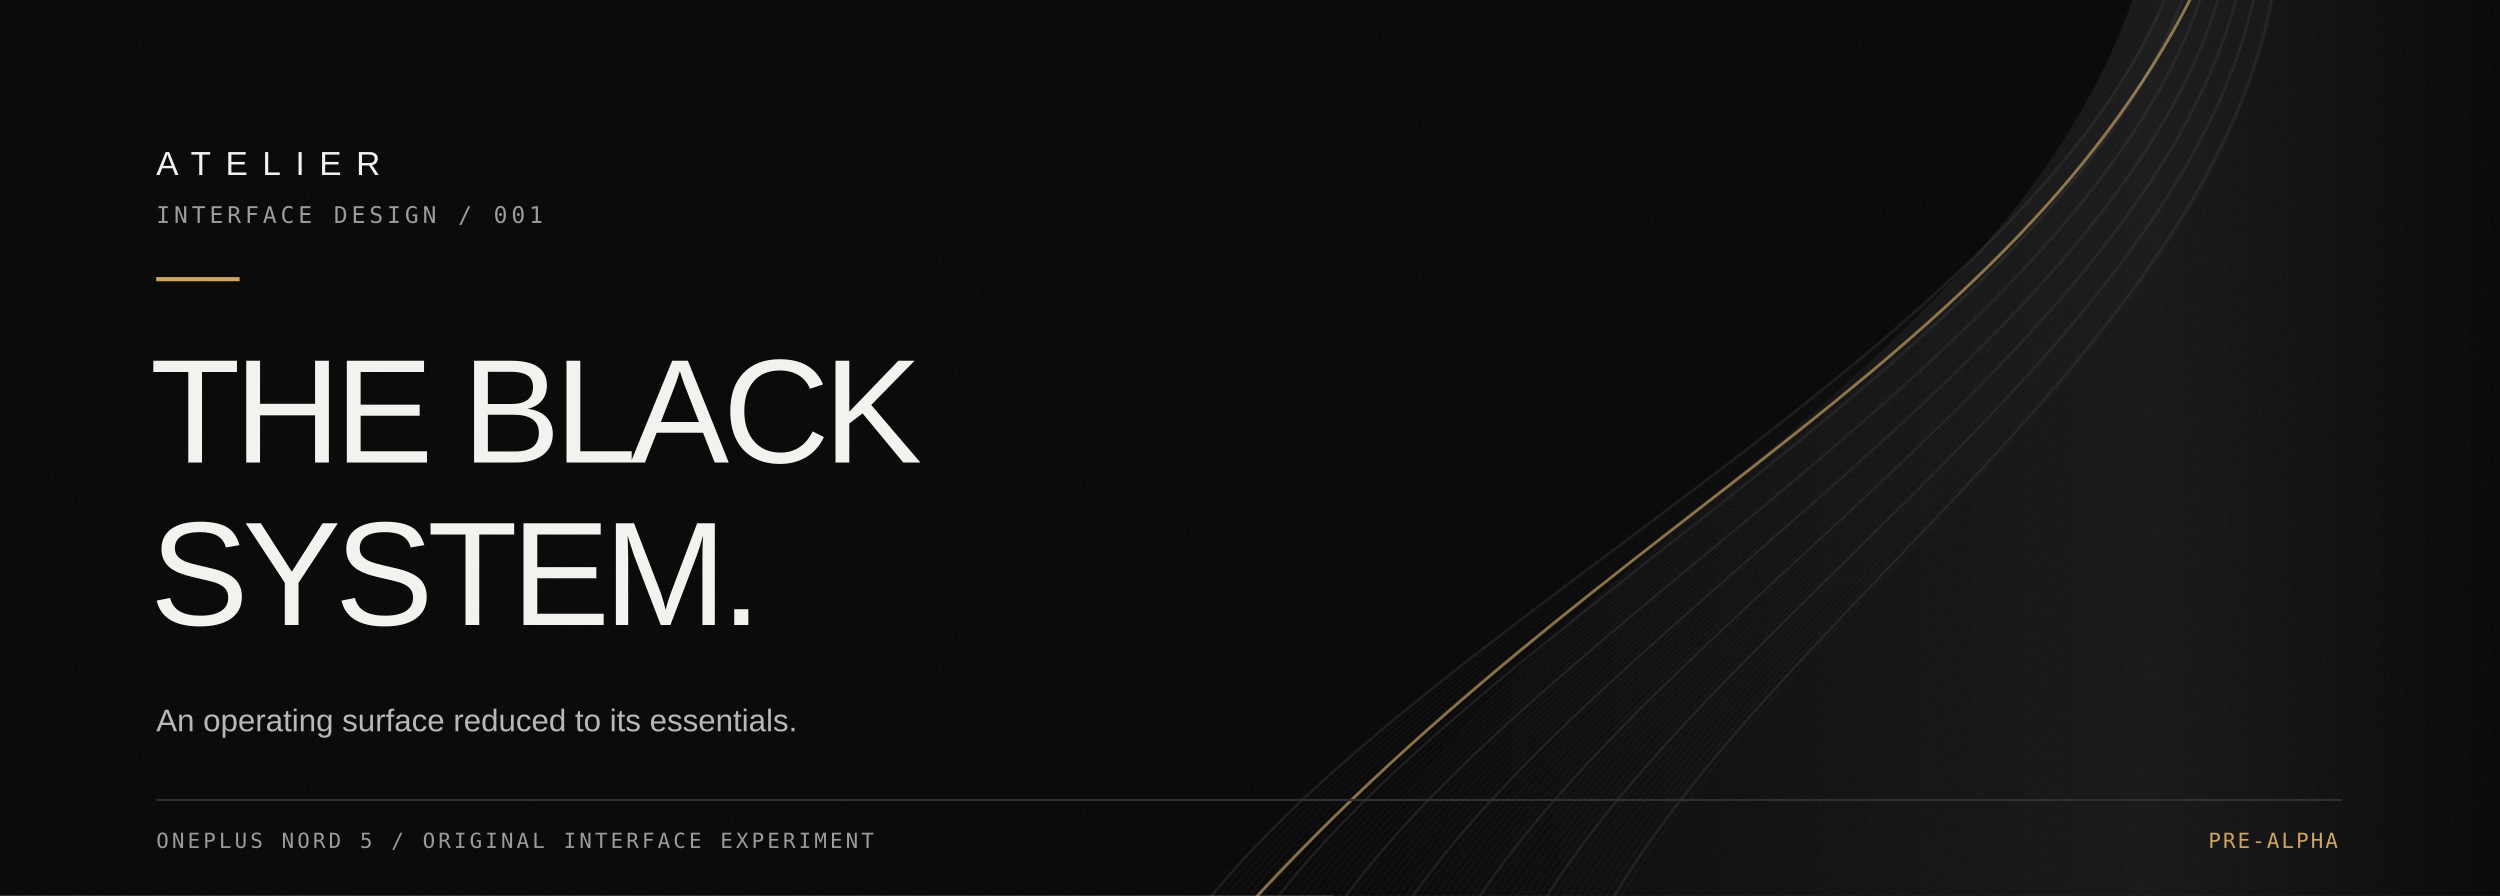
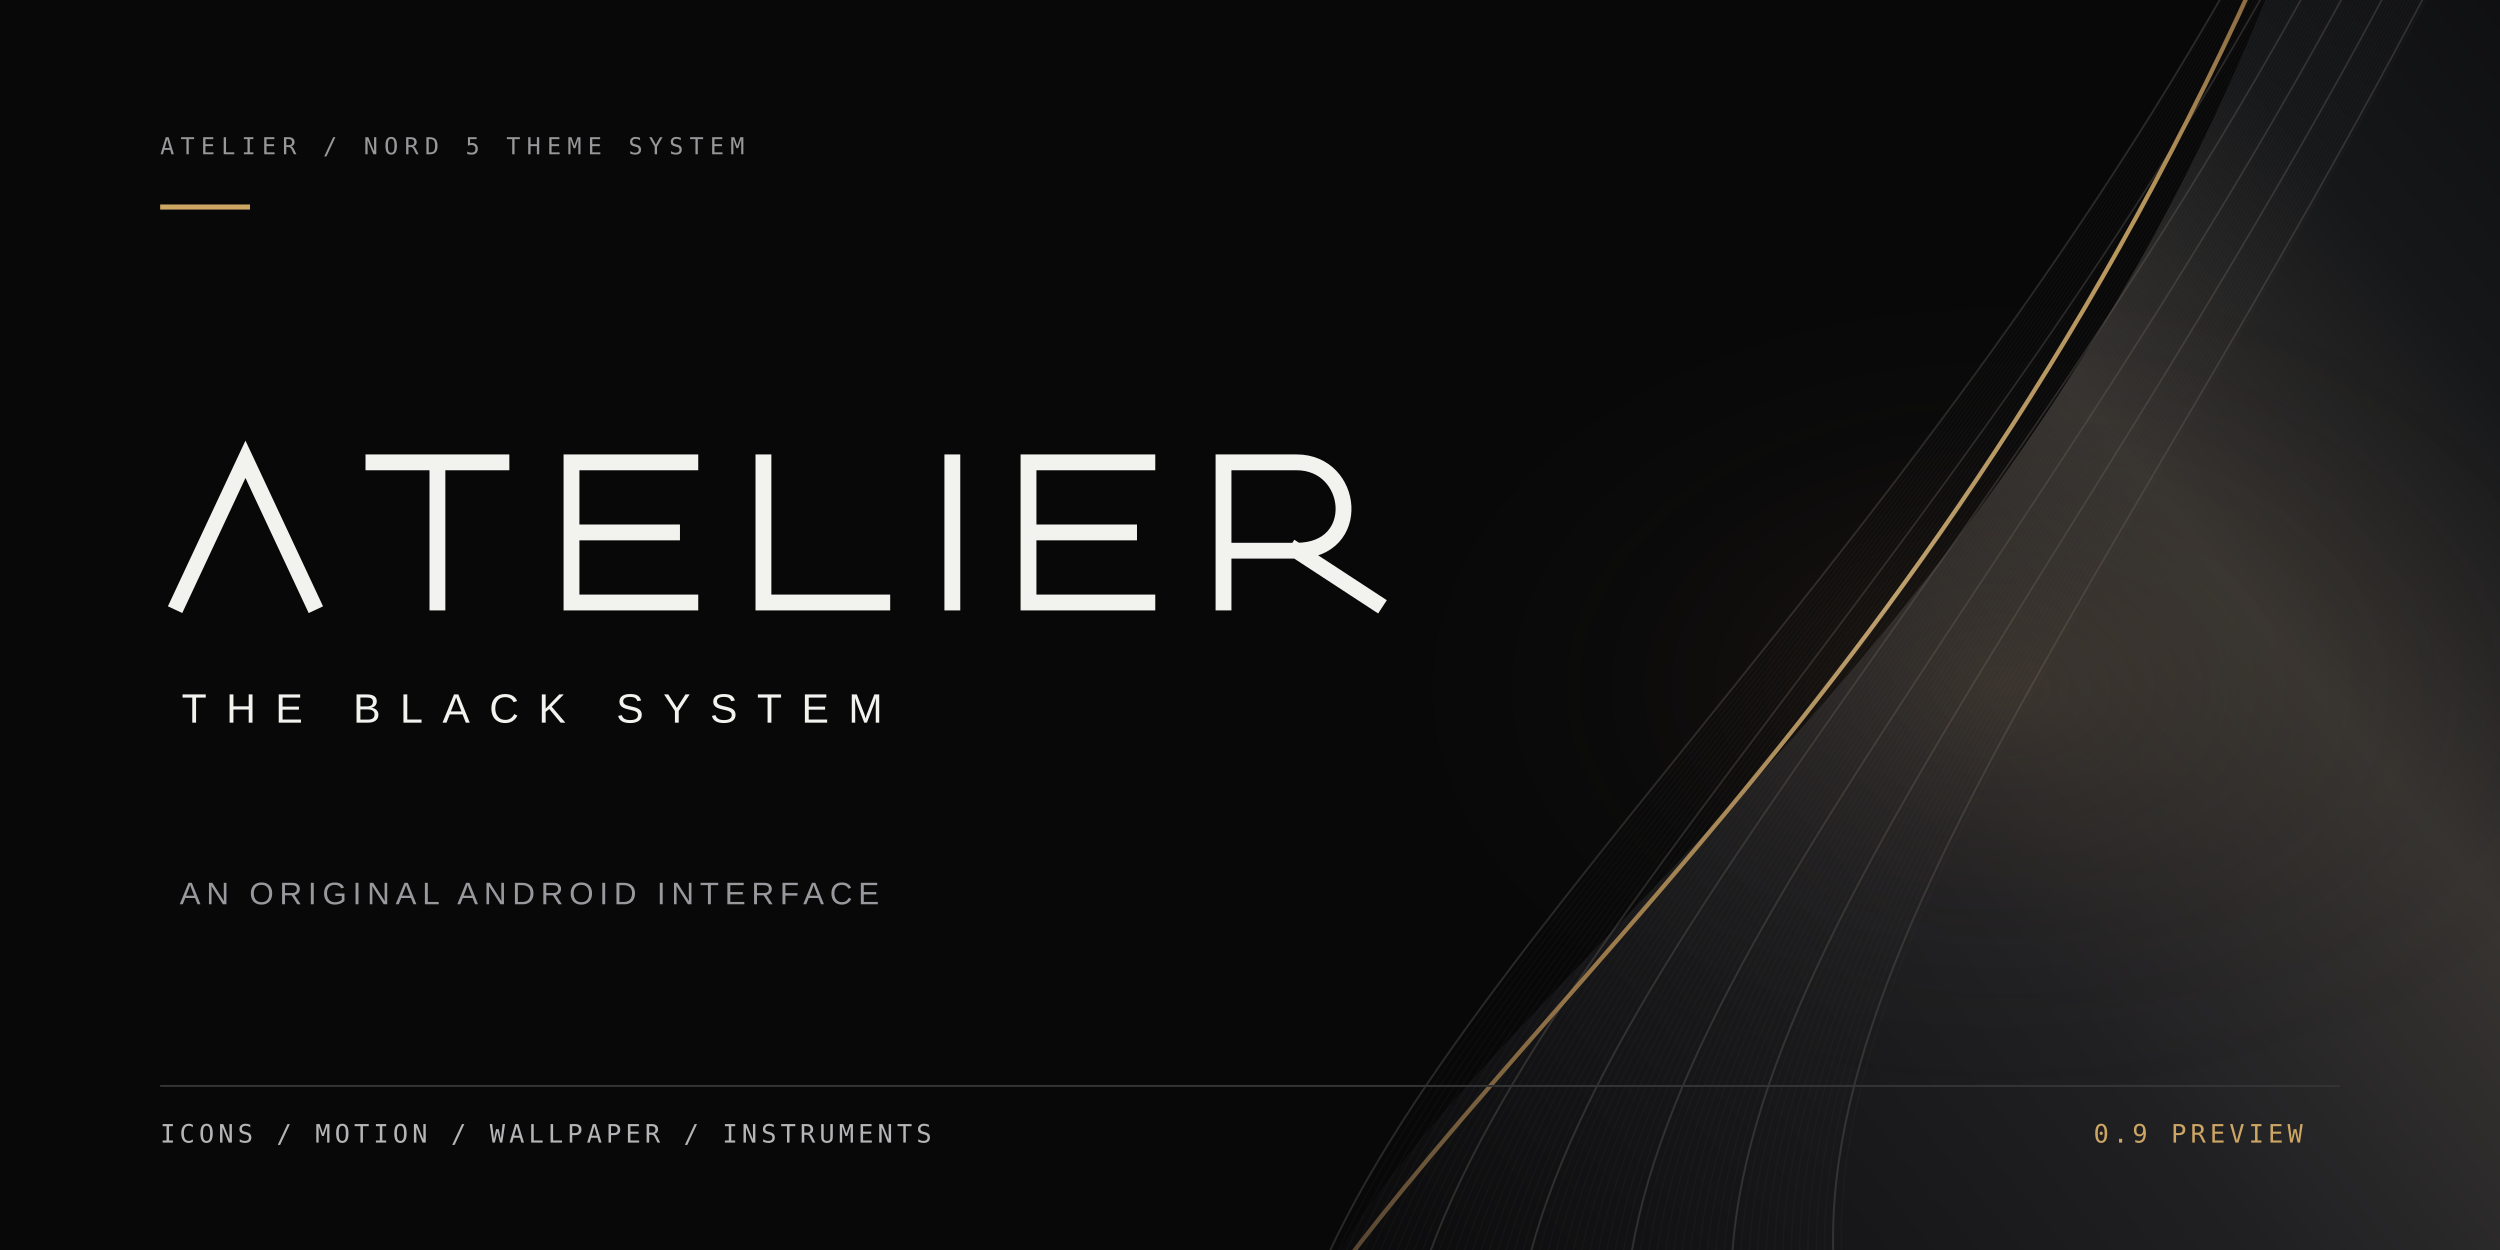
- <svg xmlns="http://www.w3.org/2000/svg" width="1200" height="430" viewBox="0 0 1200 430" role="img" aria-labelledby="title desc">
+ <svg xmlns="http://www.w3.org/2000/svg" width="1280" height="640" viewBox="0 0 1280 640" role="img" aria-label="ATELIER public GitHub repository cover, deep black with an amber-lit satin fold">
  <defs>
-     <filter id="grain">
-       <feTurbulence type="fractalNoise" baseFrequency=".62" numOctaves="3" stitchTiles="stitch" />
-       <feColorMatrix type="saturate" values="0" />
-     </filter>
-     <linearGradient id="fold" x1="0" x2="1">
+     <linearGradient id="fabric" x1="0" y1="1" x2="1" y2="0">
      <stop offset="0" stop-color="#080809" />
-       <stop offset=".7" stop-color="#181819" />
+       <stop offset=".40" stop-color="#202023" />
+       <stop offset=".59" stop-color="#373431" />
+       <stop offset=".75" stop-color="#161719" />
      <stop offset="1" stop-color="#080809" />
    </linearGradient>
+     <linearGradient id="brassLine" x1="0" y1="0" x2="1" y2="0">
+       <stop offset="0" stop-color="#4E4030" />
+       <stop offset=".3" stop-color="#B18A52" />
+       <stop offset=".56" stop-color="#E0BE81" />
+       <stop offset=".8" stop-color="#CDA664" />
+       <stop offset="1" stop-color="#6A4B2E" />
+     </linearGradient>
+     <radialGradient id="softFalloff">
+       <stop stop-color="#92714C" stop-opacity=".17" />
+       <stop offset="1" stop-color="#080809" stop-opacity="0" />
+     </radialGradient>
  </defs>
-   <rect width="1200" height="430" fill="#080809" />
-   <path d="M 640 430 C 750 250 975 175 1030 -20 L 1200 0 V430Z" fill="url(#fold)" />
-   <g>
-     <path d="M 570.0 445 C 680.0 293 1010.0 150 1050.0 -35" fill="none" stroke="#55565B" stroke-opacity="0.25" stroke-width="1.3" />
-     <path d="M 573.6 445 C 683.1 293 1011.5 150 1050.8 -35" fill="none" stroke="#55565B" stroke-opacity="0.09" stroke-width="0.65" />
-     <path d="M 577.3 445 C 686.2 293 1012.9 150 1051.6 -35" fill="none" stroke="#55565B" stroke-opacity="0.09" stroke-width="0.65" />
-     <path d="M 580.9 445 C 689.3 293 1014.4 150 1052.5 -35" fill="none" stroke="#55565B" stroke-opacity="0.09" stroke-width="0.65" />
-     <path d="M 584.5 445 C 692.4 293 1015.8 150 1053.3 -35" fill="none" stroke="#55565B" stroke-opacity="0.09" stroke-width="0.65" />
-     <path d="M 588.2 445 C 695.5 293 1017.3 150 1054.1 -35" fill="none" stroke="#55565B" stroke-opacity="0.09" stroke-width="0.65" />
-     <path d="M 591.8 445 C 698.5 293 1018.7 150 1054.9 -35" fill="none" stroke="#55565B" stroke-opacity="0.09" stroke-width="0.65" />
-     <path d="M 595.5 445 C 701.6 293 1020.2 150 1055.7 -35" fill="none" stroke="#55565B" stroke-opacity="0.09" stroke-width="0.65" />
-     <path d="M 599.1 445 C 704.7 293 1021.6 150 1056.5 -35" fill="none" stroke="#55565B" stroke-opacity="0.09" stroke-width="0.65" />
-     <path d="M 602.7 445 C 707.8 293 1023.1 150 1057.4 -35" fill="none" stroke="#55565B" stroke-opacity="0.25" stroke-width="1.3" />
-     <path d="M 606.4 445 C 710.9 293 1024.5 150 1058.2 -35" fill="none" stroke="#55565B" stroke-opacity="0.09" stroke-width="0.65" />
-     <path d="M 610.0 445 C 714.0 293 1026.0 150 1059.0 -35" fill="none" stroke="#55565B" stroke-opacity="0.09" stroke-width="0.65" />
-     <path d="M 613.6 445 C 717.1 293 1027.5 150 1059.8 -35" fill="none" stroke="#55565B" stroke-opacity="0.09" stroke-width="0.65" />
-     <path d="M 617.3 445 C 720.2 293 1028.9 150 1060.6 -35" fill="none" stroke="#55565B" stroke-opacity="0.09" stroke-width="0.65" />
-     <path d="M 620.9 445 C 723.3 293 1030.4 150 1061.5 -35" fill="none" stroke="#55565B" stroke-opacity="0.09" stroke-width="0.65" />
-     <path d="M 624.5 445 C 726.4 293 1031.8 150 1062.3 -35" fill="none" stroke="#55565B" stroke-opacity="0.09" stroke-width="0.65" />
-     <path d="M 628.2 445 C 729.5 293 1033.3 150 1063.1 -35" fill="none" stroke="#55565B" stroke-opacity="0.09" stroke-width="0.65" />
-     <path d="M 631.8 445 C 732.5 293 1034.7 150 1063.9 -35" fill="none" stroke="#55565B" stroke-opacity="0.09" stroke-width="0.65" />
-     <path d="M 635.5 445 C 735.6 293 1036.2 150 1064.7 -35" fill="none" stroke="#55565B" stroke-opacity="0.25" stroke-width="1.3" />
-     <path d="M 639.1 445 C 738.7 293 1037.6 150 1065.5 -35" fill="none" stroke="#55565B" stroke-opacity="0.09" stroke-width="0.65" />
-     <path d="M 642.7 445 C 741.8 293 1039.1 150 1066.4 -35" fill="none" stroke="#55565B" stroke-opacity="0.09" stroke-width="0.65" />
-     <path d="M 646.4 445 C 744.9 293 1040.5 150 1067.2 -35" fill="none" stroke="#55565B" stroke-opacity="0.09" stroke-width="0.65" />
-     <path d="M 650.0 445 C 748.0 293 1042.0 150 1068.0 -35" fill="none" stroke="#55565B" stroke-opacity="0.09" stroke-width="0.65" />
-     <path d="M 653.6 445 C 751.1 293 1043.5 150 1068.8 -35" fill="none" stroke="#55565B" stroke-opacity="0.09" stroke-width="0.65" />
-     <path d="M 657.3 445 C 754.2 293 1044.9 150 1069.6 -35" fill="none" stroke="#55565B" stroke-opacity="0.09" stroke-width="0.65" />
-     <path d="M 660.9 445 C 757.3 293 1046.4 150 1070.5 -35" fill="none" stroke="#55565B" stroke-opacity="0.09" stroke-width="0.65" />
-     <path d="M 664.5 445 C 760.4 293 1047.8 150 1071.3 -35" fill="none" stroke="#55565B" stroke-opacity="0.09" stroke-width="0.65" />
-     <path d="M 668.2 445 C 763.5 293 1049.3 150 1072.1 -35" fill="none" stroke="#55565B" stroke-opacity="0.25" stroke-width="1.3" />
-     <path d="M 671.8 445 C 766.5 293 1050.7 150 1072.9 -35" fill="none" stroke="#55565B" stroke-opacity="0.09" stroke-width="0.65" />
-     <path d="M 675.5 445 C 769.6 293 1052.2 150 1073.7 -35" fill="none" stroke="#55565B" stroke-opacity="0.09" stroke-width="0.65" />
-     <path d="M 679.1 445 C 772.7 293 1053.6 150 1074.5 -35" fill="none" stroke="#55565B" stroke-opacity="0.09" stroke-width="0.65" />
-     <path d="M 682.7 445 C 775.8 293 1055.1 150 1075.4 -35" fill="none" stroke="#55565B" stroke-opacity="0.09" stroke-width="0.65" />
-     <path d="M 686.4 445 C 778.9 293 1056.5 150 1076.2 -35" fill="none" stroke="#55565B" stroke-opacity="0.09" stroke-width="0.65" />
-     <path d="M 690.0 445 C 782.0 293 1058.0 150 1077.0 -35" fill="none" stroke="#55565B" stroke-opacity="0.09" stroke-width="0.65" />
-     <path d="M 693.6 445 C 785.1 293 1059.5 150 1077.8 -35" fill="none" stroke="#55565B" stroke-opacity="0.09" stroke-width="0.65" />
-     <path d="M 697.3 445 C 788.2 293 1060.9 150 1078.6 -35" fill="none" stroke="#55565B" stroke-opacity="0.09" stroke-width="0.65" />
-     <path d="M 700.9 445 C 791.3 293 1062.4 150 1079.5 -35" fill="none" stroke="#55565B" stroke-opacity="0.25" stroke-width="1.3" />
-     <path d="M 704.5 445 C 794.4 293 1063.8 150 1080.3 -35" fill="none" stroke="#55565B" stroke-opacity="0.09" stroke-width="0.65" />
-     <path d="M 708.2 445 C 797.5 293 1065.3 150 1081.1 -35" fill="none" stroke="#55565B" stroke-opacity="0.09" stroke-width="0.65" />
-     <path d="M 711.8 445 C 800.5 293 1066.7 150 1081.9 -35" fill="none" stroke="#55565B" stroke-opacity="0.09" stroke-width="0.65" />
-     <path d="M 715.5 445 C 803.6 293 1068.2 150 1082.7 -35" fill="none" stroke="#55565B" stroke-opacity="0.09" stroke-width="0.65" />
-     <path d="M 719.1 445 C 806.7 293 1069.6 150 1083.5 -35" fill="none" stroke="#55565B" stroke-opacity="0.09" stroke-width="0.65" />
-     <path d="M 722.7 445 C 809.8 293 1071.1 150 1084.4 -35" fill="none" stroke="#55565B" stroke-opacity="0.09" stroke-width="0.65" />
-     <path d="M 726.4 445 C 812.9 293 1072.5 150 1085.2 -35" fill="none" stroke="#55565B" stroke-opacity="0.09" stroke-width="0.65" />
-     <path d="M 730.0 445 C 816.0 293 1074.0 150 1086.0 -35" fill="none" stroke="#55565B" stroke-opacity="0.09" stroke-width="0.65" />
-     <path d="M 733.6 445 C 819.1 293 1075.5 150 1086.8 -35" fill="none" stroke="#55565B" stroke-opacity="0.25" stroke-width="1.3" />
-     <path d="M 737.3 445 C 822.2 293 1076.9 150 1087.6 -35" fill="none" stroke="#55565B" stroke-opacity="0.09" stroke-width="0.65" />
-     <path d="M 740.9 445 C 825.3 293 1078.4 150 1088.5 -35" fill="none" stroke="#55565B" stroke-opacity="0.09" stroke-width="0.65" />
-     <path d="M 744.5 445 C 828.4 293 1079.8 150 1089.3 -35" fill="none" stroke="#55565B" stroke-opacity="0.09" stroke-width="0.65" />
-     <path d="M 748.2 445 C 831.5 293 1081.3 150 1090.1 -35" fill="none" stroke="#55565B" stroke-opacity="0.09" stroke-width="0.65" />
-     <path d="M 751.8 445 C 834.5 293 1082.7 150 1090.9 -35" fill="none" stroke="#55565B" stroke-opacity="0.09" stroke-width="0.65" />
-     <path d="M 755.5 445 C 837.6 293 1084.2 150 1091.7 -35" fill="none" stroke="#55565B" stroke-opacity="0.09" stroke-width="0.65" />
-     <path d="M 759.1 445 C 840.7 293 1085.6 150 1092.5 -35" fill="none" stroke="#55565B" stroke-opacity="0.09" stroke-width="0.65" />
-     <path d="M 762.7 445 C 843.8 293 1087.1 150 1093.4 -35" fill="none" stroke="#55565B" stroke-opacity="0.09" stroke-width="0.65" />
-     <path d="M 766.4 445 C 846.9 293 1088.5 150 1094.2 -35" fill="none" stroke="#55565B" stroke-opacity="0.25" stroke-width="1.3" />
-     <path d="M 770.0 445 C 850.0 293 1090.0 150 1095.0 -35" fill="none" stroke="#55565B" stroke-opacity="0.09" stroke-width="0.65" />
+   <rect width="1280" height="640" fill="#080809" />
+   <g opacity="1">
+     <path d="M665.6 678.4 C742.4 499.2 1075.2 332.8 1203.2 -128 L1356.8 -38.4 V704Z" fill="url(#fabric)" />
+     <path d="M665.6 678.4 C729.6 486.4 1024.0 256.0 1203.2 -128.0" fill="none" stroke="#6D6861" opacity="0.34" stroke-width="1" />
+     <path d="M670.2 678.4 C732.5 486.4 1025.7 256.0 1204.9 -128.0" fill="none" stroke="#4B4948" opacity="0.1" stroke-width="0.62" />
+     <path d="M674.8 678.4 C735.5 486.4 1027.4 256.0 1206.6 -128.0" fill="none" stroke="#4B4948" opacity="0.1" stroke-width="0.62" />
+     <path d="M679.4 678.4 C738.4 486.4 1029.0 256.0 1208.2 -128.0" fill="none" stroke="#4B4948" opacity="0.1" stroke-width="0.62" />
+     <path d="M684.1 678.4 C741.4 486.4 1030.7 256.0 1209.9 -128.0" fill="none" stroke="#4B4948" opacity="0.1" stroke-width="0.62" />
+     <path d="M688.7 678.4 C744.3 486.4 1032.4 256.0 1211.6 -128.0" fill="none" stroke="#4B4948" opacity="0.1" stroke-width="0.62" />
+     <path d="M693.3 678.4 C747.2 486.4 1034.1 256.0 1213.3 -128.0" fill="none" stroke="#4B4948" opacity="0.1" stroke-width="0.62" />
+     <path d="M697.9 678.4 C750.2 486.4 1035.8 256.0 1215.0 -128.0" fill="none" stroke="#4B4948" opacity="0.1" stroke-width="0.62" />
+     <path d="M702.5 678.4 C753.1 486.4 1037.4 256.0 1216.6 -128.0" fill="none" stroke="#4B4948" opacity="0.1" stroke-width="0.62" />
+     <path d="M707.1 678.4 C756.0 486.4 1039.1 256.0 1218.3 -128.0" fill="none" stroke="#4B4948" opacity="0.1" stroke-width="0.62" />
+     <path d="M711.8 678.4 C759.0 486.4 1040.8 256.0 1220.0 -128.0" fill="none" stroke="#4B4948" opacity="0.1" stroke-width="0.62" />
+     <path d="M716.4 678.4 C761.9 486.4 1042.5 256.0 1221.7 -128.0" fill="none" stroke="#4B4948" opacity="0.1" stroke-width="0.62" />
+     <path d="M721.0 678.4 C764.9 486.4 1044.1 256.0 1223.3 -128.0" fill="none" stroke="#6D6861" opacity="0.34" stroke-width="1" />
+     <path d="M725.6 678.4 C767.8 486.4 1045.8 256.0 1225.0 -128.0" fill="none" stroke="#4B4948" opacity="0.1" stroke-width="0.62" />
+     <path d="M730.2 678.4 C770.7 486.4 1047.5 256.0 1226.7 -128.0" fill="none" stroke="#4B4948" opacity="0.1" stroke-width="0.62" />
+     <path d="M734.8 678.4 C773.7 486.4 1049.2 256.0 1228.4 -128.0" fill="none" stroke="#4B4948" opacity="0.1" stroke-width="0.62" />
+     <path d="M739.5 678.4 C776.6 486.4 1050.9 256.0 1230.1 -128.0" fill="none" stroke="#4B4948" opacity="0.1" stroke-width="0.62" />
+     <path d="M744.1 678.4 C779.5 486.4 1052.5 256.0 1231.7 -128.0" fill="none" stroke="#4B4948" opacity="0.1" stroke-width="0.62" />
+     <path d="M748.7 678.4 C782.5 486.4 1054.2 256.0 1233.4 -128.0" fill="none" stroke="#4B4948" opacity="0.1" stroke-width="0.62" />
+     <path d="M753.3 678.4 C785.4 486.4 1055.9 256.0 1235.1 -128.0" fill="none" stroke="#4B4948" opacity="0.1" stroke-width="0.62" />
+     <path d="M757.9 678.4 C788.4 486.4 1057.6 256.0 1236.8 -128.0" fill="none" stroke="#4B4948" opacity="0.1" stroke-width="0.62" />
+     <path d="M762.5 678.4 C791.3 486.4 1059.3 256.0 1238.5 -128.0" fill="none" stroke="#4B4948" opacity="0.1" stroke-width="0.62" />
+     <path d="M767.2 678.4 C794.2 486.4 1060.9 256.0 1240.1 -128.0" fill="none" stroke="#4B4948" opacity="0.1" stroke-width="0.62" />
+     <path d="M771.8 678.4 C797.2 486.4 1062.6 256.0 1241.8 -128.0" fill="none" stroke="#4B4948" opacity="0.1" stroke-width="0.62" />
+     <path d="M776.4 678.4 C800.1 486.4 1064.3 256.0 1243.5 -128.0" fill="none" stroke="#6D6861" opacity="0.34" stroke-width="1" />
+     <path d="M781.0 678.4 C803.0 486.4 1066.0 256.0 1245.2 -128.0" fill="none" stroke="#4B4948" opacity="0.1" stroke-width="0.62" />
+     <path d="M785.6 678.4 C806.0 486.4 1067.6 256.0 1246.8 -128.0" fill="none" stroke="#4B4948" opacity="0.1" stroke-width="0.62" />
+     <path d="M790.2 678.4 C808.9 486.4 1069.3 256.0 1248.5 -128.0" fill="none" stroke="#4B4948" opacity="0.1" stroke-width="0.62" />
+     <path d="M794.9 678.4 C811.9 486.4 1071.0 256.0 1250.2 -128.0" fill="none" stroke="#4B4948" opacity="0.1" stroke-width="0.62" />
+     <path d="M799.5 678.4 C814.8 486.4 1072.7 256.0 1251.9 -128.0" fill="none" stroke="#4B4948" opacity="0.1" stroke-width="0.62" />
+     <path d="M804.1 678.4 C817.7 486.4 1074.4 256.0 1253.6 -128.0" fill="none" stroke="#4B4948" opacity="0.1" stroke-width="0.62" />
+     <path d="M808.7 678.4 C820.7 486.4 1076.0 256.0 1255.2 -128.0" fill="none" stroke="#4B4948" opacity="0.1" stroke-width="0.62" />
+     <path d="M813.3 678.4 C823.6 486.4 1077.7 256.0 1256.9 -128.0" fill="none" stroke="#4B4948" opacity="0.1" stroke-width="0.62" />
+     <path d="M817.9 678.4 C826.5 486.4 1079.4 256.0 1258.6 -128.0" fill="none" stroke="#4B4948" opacity="0.1" stroke-width="0.62" />
+     <path d="M822.6 678.4 C829.5 486.4 1081.1 256.0 1260.3 -128.0" fill="none" stroke="#4B4948" opacity="0.1" stroke-width="0.62" />
+     <path d="M827.2 678.4 C832.4 486.4 1082.8 256.0 1262.0 -128.0" fill="none" stroke="#4B4948" opacity="0.1" stroke-width="0.62" />
+     <path d="M831.8 678.4 C835.4 486.4 1084.4 256.0 1263.6 -128.0" fill="none" stroke="#6D6861" opacity="0.34" stroke-width="1" />
+     <path d="M836.4 678.4 C838.3 486.4 1086.1 256.0 1265.3 -128.0" fill="none" stroke="#4B4948" opacity="0.1" stroke-width="0.62" />
+     <path d="M841.0 678.4 C841.2 486.4 1087.8 256.0 1267.0 -128.0" fill="none" stroke="#4B4948" opacity="0.1" stroke-width="0.62" />
+     <path d="M845.6 678.4 C844.2 486.4 1089.5 256.0 1268.7 -128.0" fill="none" stroke="#4B4948" opacity="0.1" stroke-width="0.62" />
+     <path d="M850.3 678.4 C847.1 486.4 1091.1 256.0 1270.3 -128.0" fill="none" stroke="#4B4948" opacity="0.1" stroke-width="0.62" />
+     <path d="M854.9 678.4 C850.0 486.4 1092.8 256.0 1272.0 -128.0" fill="none" stroke="#4B4948" opacity="0.1" stroke-width="0.62" />
+     <path d="M859.5 678.4 C853.0 486.4 1094.5 256.0 1273.7 -128.0" fill="none" stroke="#4B4948" opacity="0.1" stroke-width="0.62" />
+     <path d="M864.1 678.4 C855.9 486.4 1096.2 256.0 1275.4 -128.0" fill="none" stroke="#4B4948" opacity="0.1" stroke-width="0.62" />
+     <path d="M868.7 678.4 C858.9 486.4 1097.9 256.0 1277.1 -128.0" fill="none" stroke="#4B4948" opacity="0.1" stroke-width="0.62" />
+     <path d="M873.3 678.4 C861.8 486.4 1099.5 256.0 1278.7 -128.0" fill="none" stroke="#4B4948" opacity="0.1" stroke-width="0.62" />
+     <path d="M878.0 678.4 C864.7 486.4 1101.2 256.0 1280.4 -128.0" fill="none" stroke="#4B4948" opacity="0.1" stroke-width="0.62" />
+     <path d="M882.6 678.4 C867.7 486.4 1102.9 256.0 1282.1 -128.0" fill="none" stroke="#4B4948" opacity="0.1" stroke-width="0.62" />
+     <path d="M887.2 678.4 C870.6 486.4 1104.6 256.0 1283.8 -128.0" fill="none" stroke="#6D6861" opacity="0.34" stroke-width="1" />
+     <path d="M891.8 678.4 C873.5 486.4 1106.3 256.0 1285.5 -128.0" fill="none" stroke="#4B4948" opacity="0.1" stroke-width="0.62" />
+     <path d="M896.4 678.4 C876.5 486.4 1107.9 256.0 1287.1 -128.0" fill="none" stroke="#4B4948" opacity="0.1" stroke-width="0.62" />
+     <path d="M901.0 678.4 C879.4 486.4 1109.6 256.0 1288.8 -128.0" fill="none" stroke="#4B4948" opacity="0.1" stroke-width="0.62" />
+     <path d="M905.7 678.4 C882.4 486.4 1111.3 256.0 1290.5 -128.0" fill="none" stroke="#4B4948" opacity="0.1" stroke-width="0.62" />
+     <path d="M910.3 678.4 C885.3 486.4 1113.0 256.0 1292.2 -128.0" fill="none" stroke="#4B4948" opacity="0.1" stroke-width="0.62" />
+     <path d="M914.9 678.4 C888.2 486.4 1114.6 256.0 1293.8 -128.0" fill="none" stroke="#4B4948" opacity="0.1" stroke-width="0.62" />
+     <path d="M919.5 678.4 C891.2 486.4 1116.3 256.0 1295.5 -128.0" fill="none" stroke="#4B4948" opacity="0.1" stroke-width="0.62" />
+     <path d="M924.1 678.4 C894.1 486.4 1118.0 256.0 1297.2 -128.0" fill="none" stroke="#4B4948" opacity="0.1" stroke-width="0.62" />
+     <path d="M928.7 678.4 C897.0 486.4 1119.7 256.0 1298.9 -128.0" fill="none" stroke="#4B4948" opacity="0.1" stroke-width="0.62" />
+     <path d="M933.4 678.4 C900.0 486.4 1121.4 256.0 1300.6 -128.0" fill="none" stroke="#4B4948" opacity="0.1" stroke-width="0.62" />
+     <path d="M938.0 678.4 C902.9 486.4 1123.0 256.0 1302.2 -128.0" fill="none" stroke="#4B4948" opacity="0.1" stroke-width="0.62" />
+     <path d="M942.6 678.4 C905.9 486.4 1124.7 256.0 1303.9 -128.0" fill="none" stroke="#6D6861" opacity="0.34" stroke-width="1" />
+     <path d="M947.2 678.4 C908.8 486.4 1126.4 256.0 1305.6 -128.0" fill="none" stroke="#4B4948" opacity="0.1" stroke-width="0.62" />
+     <path d="M665.6 678.4 C793.6 492.8 1036.8 313.6 1203.2 -128" stroke="url(#brassLine)" stroke-width="2.2" fill="none" opacity=".89" />
+     <ellipse cx="1024" cy="352" rx="332.8" ry="224" fill="url(#softFalloff)" />
  </g>
-   <path d="M 590 445 C 770 242 982 170 1065 -30" fill="none" stroke="#CDA664" stroke-opacity=".65" stroke-width="1.4" />
-   <rect width="1200" height="430" filter="url(#grain)" opacity=".035" />
-   <g font-family="'Arial',sans-serif" fill="#F2F2EE">
-     <text x="75" y="84" font-size="16" font-weight="400" letter-spacing="7">ATELIER</text>
-     <text x="75" y="107" font-family="monospace" font-size="11" letter-spacing="1.9" fill="#9C9C9C">INTERFACE DESIGN / 001</text>
-     <text x="72" y="222" font-size="71" font-weight="200" letter-spacing="-3">THE BLACK</text>
-     <text x="72" y="300" font-size="71" font-weight="200" letter-spacing="-3">SYSTEM.</text>
-     <text x="75" y="351" font-size="15" font-weight="300" fill="#B8B8B6">An operating surface reduced to its essentials.</text>
+   <text x="82" y="79" fill="#98989B" font-family="ui-monospace,monospace" font-size="12" letter-spacing="3.2">ATELIER  /  NORD 5 THEME SYSTEM</text>
+   <path d="M82 106h46" stroke="#CDA664" stroke-width="2.6" />
+   <g transform="translate(82 218) scale(1.56)">
+     <g fill="none" stroke="#F2F2EE" stroke-width="5.2" stroke-linecap="square" stroke-linejoin="miter">
+       <path d="M6 58 28 11 50 58" />
+       <path d="M70 12H112 M91 12V58" />
+       <path d="M135 12H174 M135 12V58 M135 35H168 M135 58H174" />
+       <path d="M198 12V58H237" />
+       <path d="M260 12V58" />
+       <path d="M285 12H324 M285 12V58 M285 35H318 M285 58H324" />
+       <path d="M349 58V12H373C392 12 395 41 373 41H349 M373 41L399 58" />
+     </g>
  </g>
-   <rect x="75" y="133" width="40" height="2" fill="#CDA664" />
-   <line x1="75" y1="384" x2="1124" y2="384" stroke="#303034" stroke-width="1" />
-   <text x="75" y="407" font-family="monospace" font-size="10" letter-spacing="1.5" fill="#9C9C9C">ONEPLUS NORD 5 / ORIGINAL INTERFACE EXPERIMENT</text>
-   <text x="1060" y="407" font-family="monospace" font-size="10" letter-spacing="1" fill="#CDA664">PRE-ALPHA</text>
+   <text x="93" y="370" fill="#F2F2EE" font-family="Arial,Helvetica,sans-serif" letter-spacing="10" font-size="21">THE BLACK SYSTEM</text>
+   <text x="92" y="463" fill="#99999D" font-family="Arial,Helvetica,sans-serif" letter-spacing="3" font-size="16">AN ORIGINAL ANDROID INTERFACE</text>
+   <line x1="82" y1="556" x2="1198" y2="556" stroke="#343436" />
+   <text x="82" y="585" fill="#B5B5B8" font-family="ui-monospace,monospace" letter-spacing="2.1" font-size="13">ICONS  /  MOTION  /  WALLPAPER  /  INSTRUMENTS</text>
+   <text x="1179" y="585" text-anchor="end" fill="#CDA664" font-family="ui-monospace,monospace" letter-spacing="2.1" font-size="13">0.9 PREVIEW</text>
</svg>
